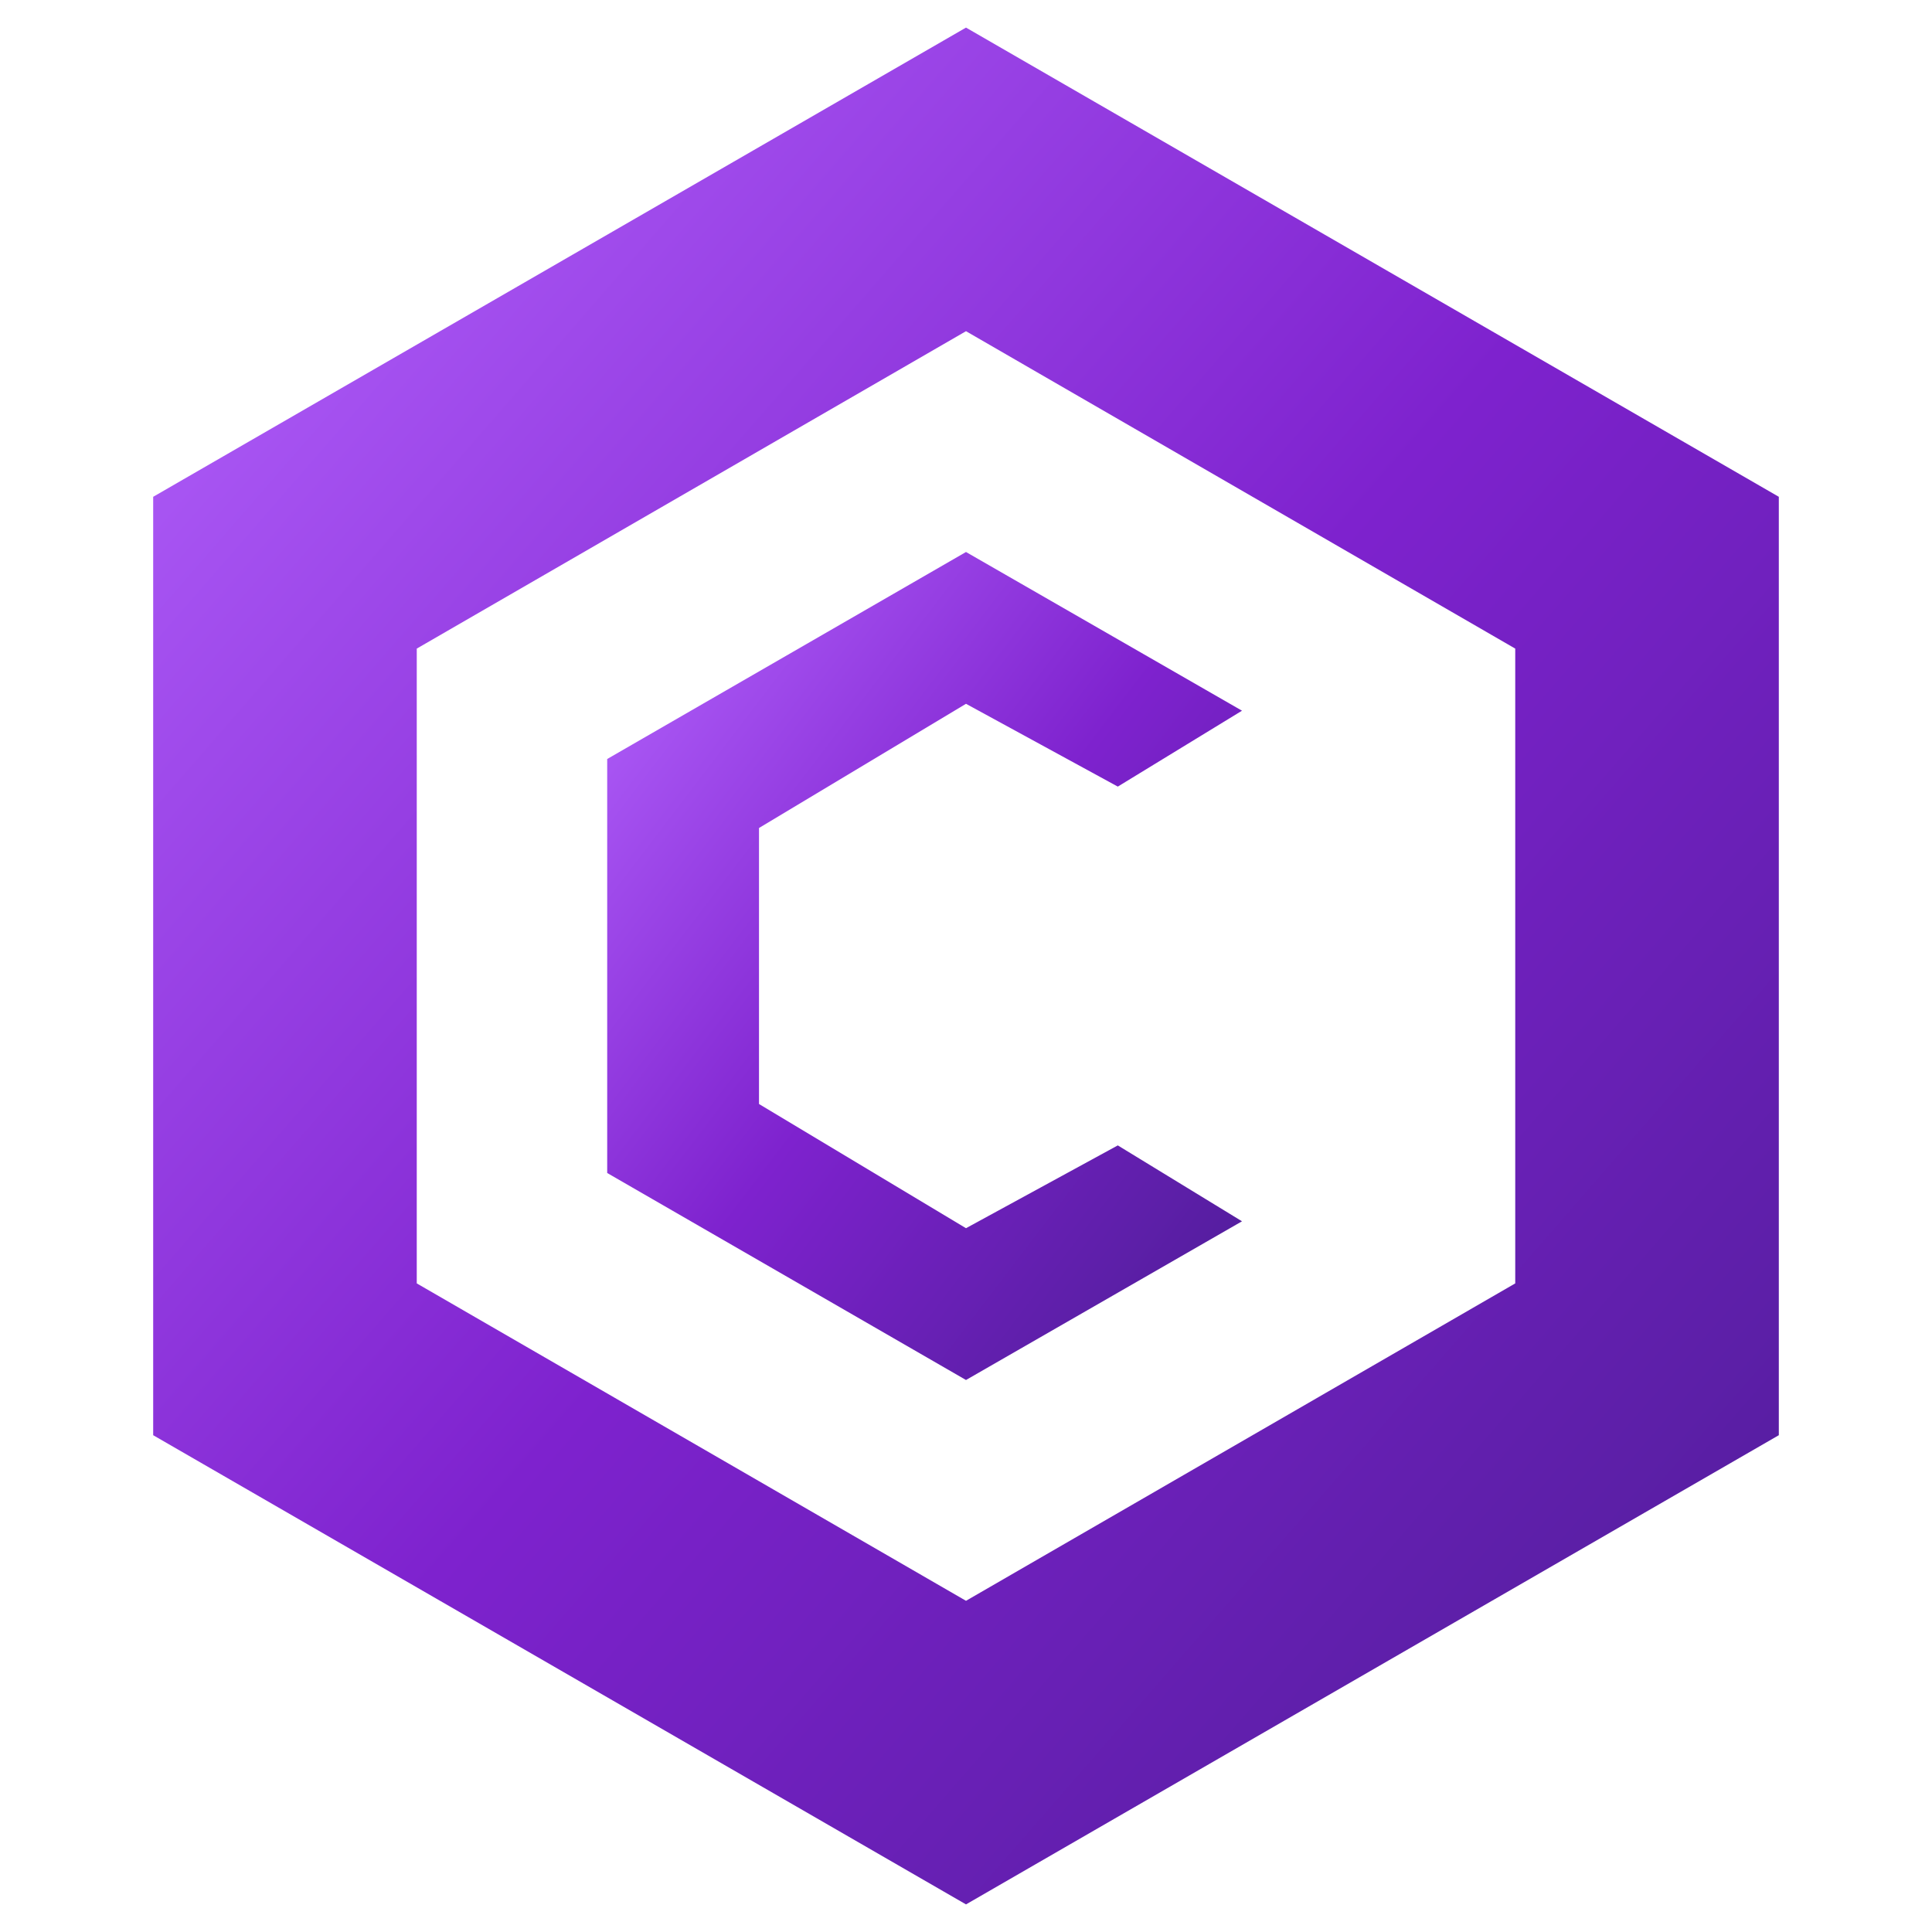
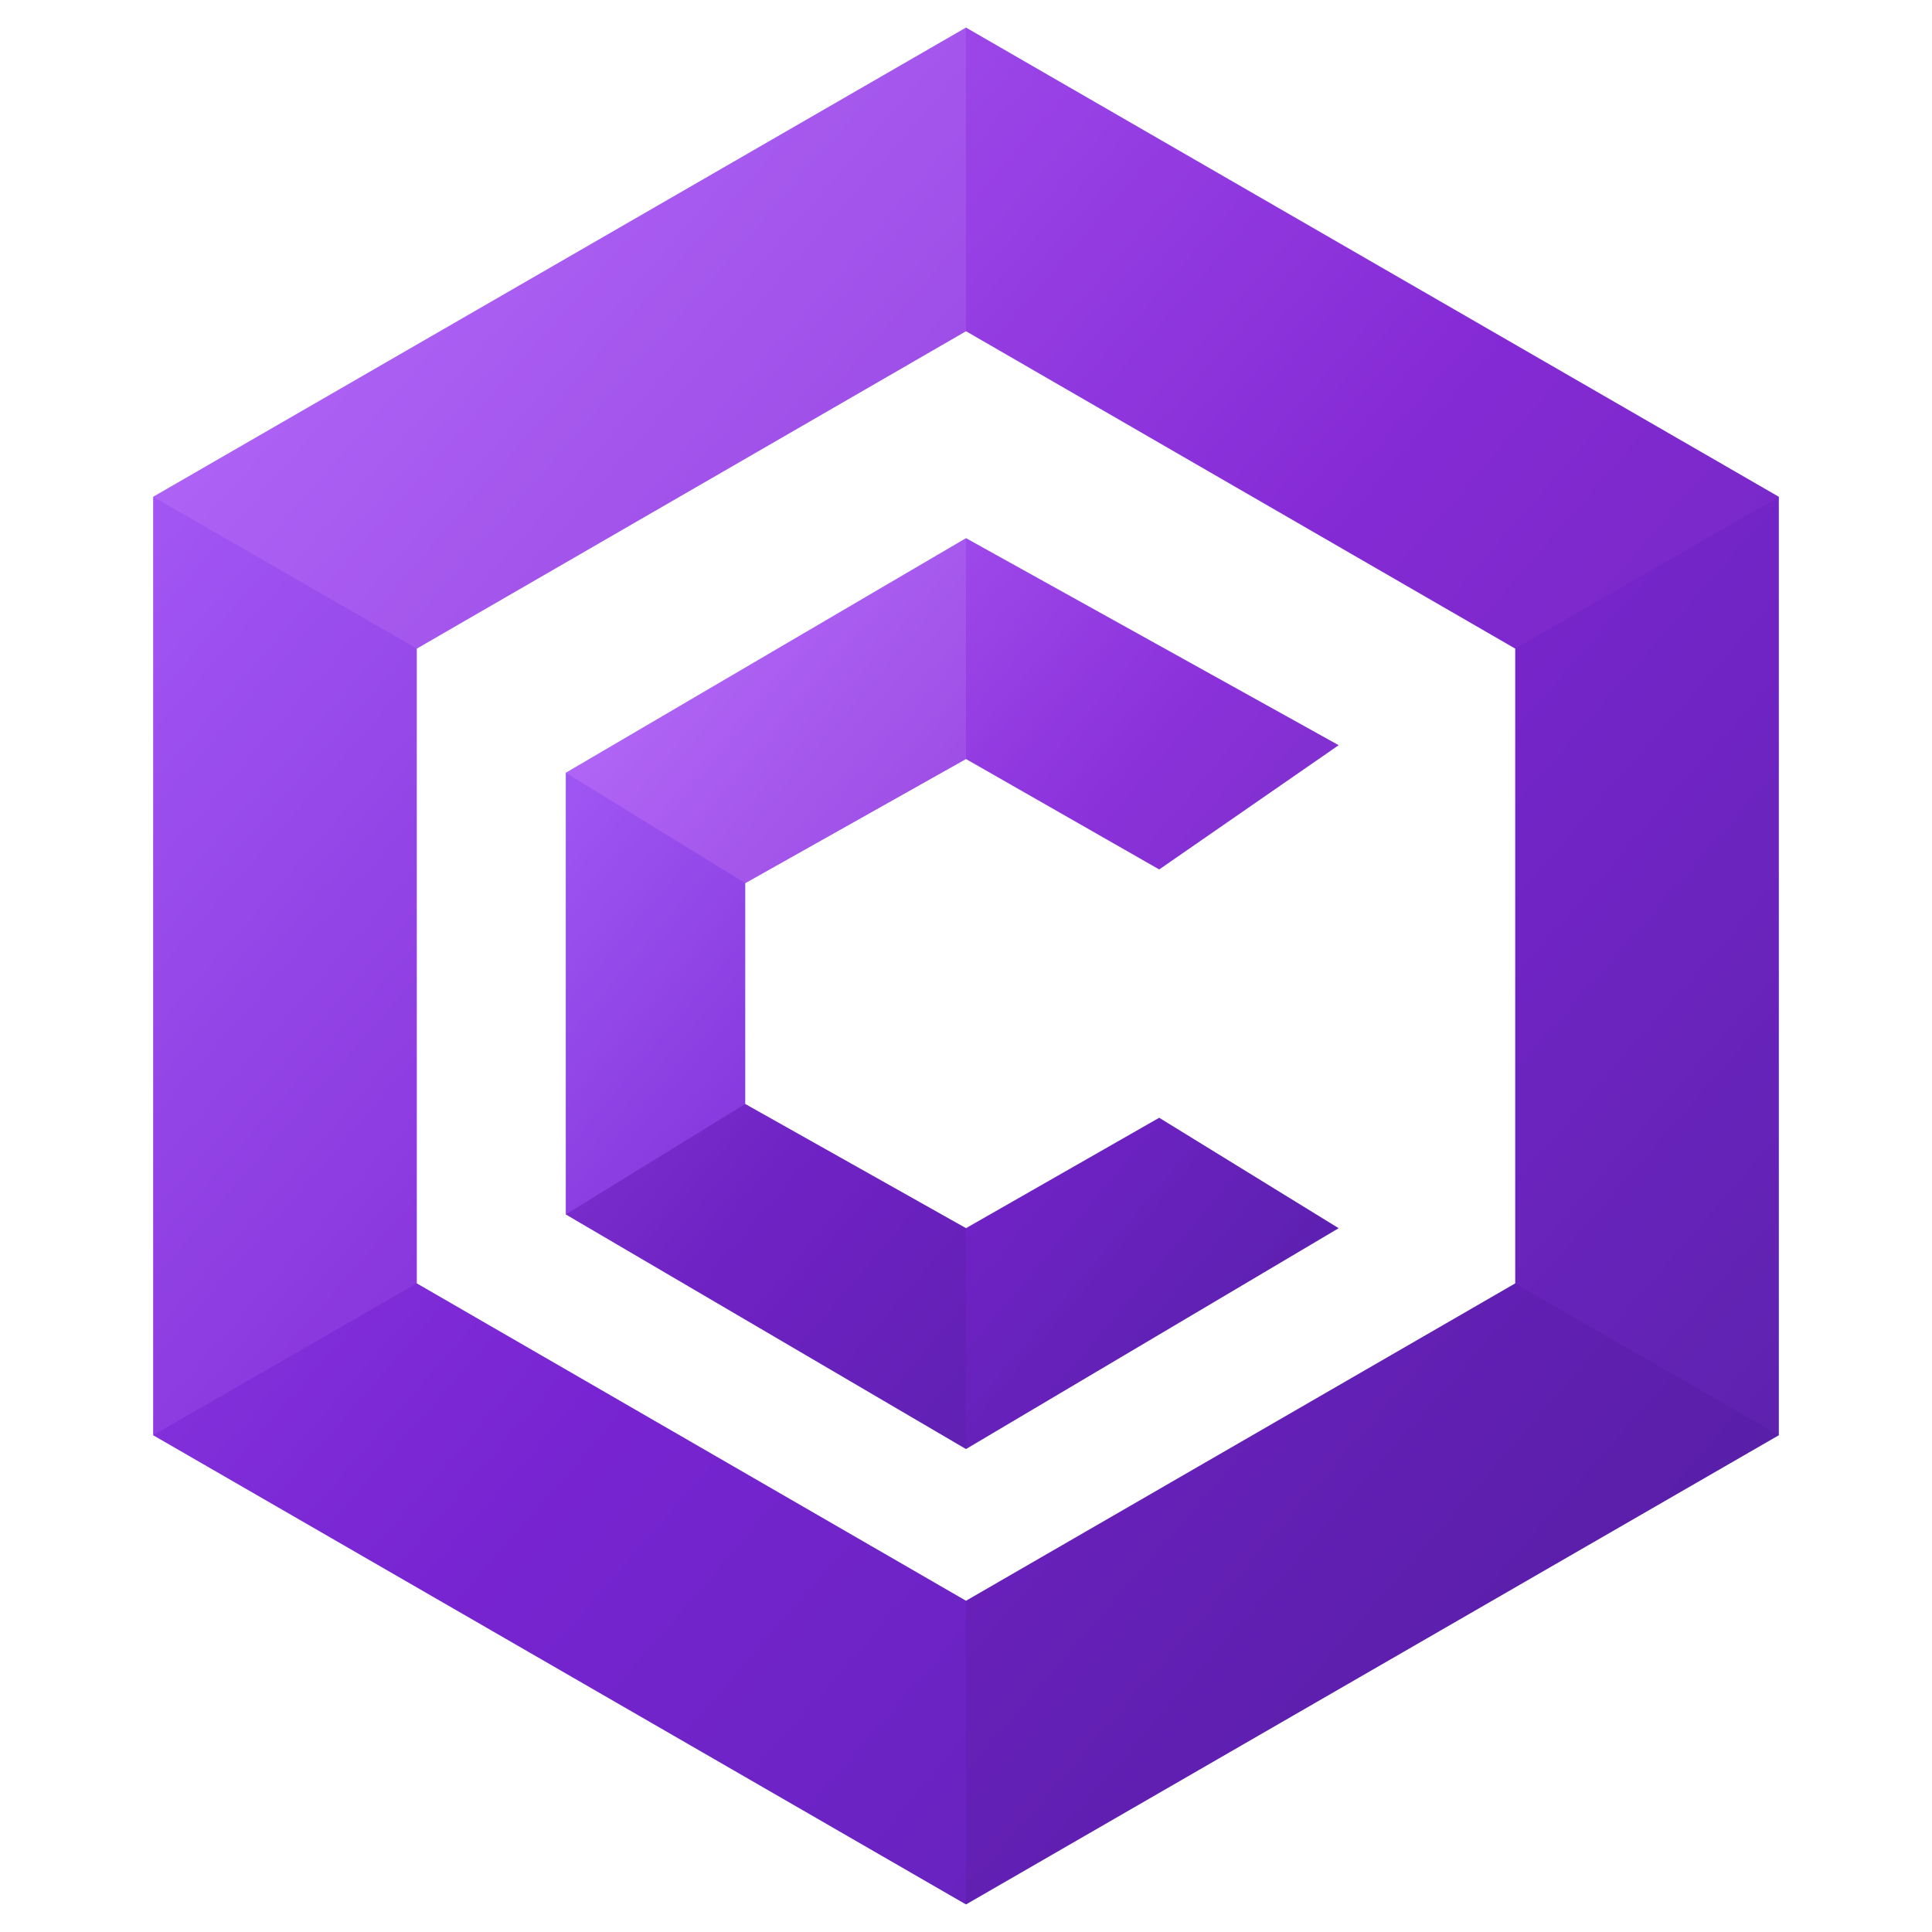
<svg xmlns="http://www.w3.org/2000/svg" viewBox="0 0 140 140" width="100%" height="100%">
  <defs>
    <linearGradient id="purpleGradient" x1="0%" y1="0%" x2="100%" y2="100%">
      <stop offset="0%" stop-color="#b666ff" />
      <stop offset="50%" stop-color="#7e22ce" />
      <stop offset="100%" stop-color="#4c1d95" />
    </linearGradient>
  </defs>
  <g transform="translate(70, 70)">
-     <path d="M 0 -68               L 58.9 -34               L 58.9 34               L 0 68               L -58.9 34               L -58.9 -34               Z               M 0 -46               L -39.8 -23               L -39.8 23               L 0 46               L 39.8 23               L 39.8 -23               Z" fill="url(#purpleGradient)" fill-rule="evenodd" />
-     <path d="M 20 -18.5               L 0 -30               L -26 -15               L -26 15               L 0 30               L 20 18.5               L 11 13               L 0 19               L -15 10               L -15 -10               L 0 -19               L 11 -13               Z" fill="url(#purpleGradient)" fill-rule="evenodd" />
+     <path id="outer-ring" d="M 0 -68              L 58.9 -34               L 58.9 34               L 0 68               L -58.9 34               L -58.9 -34               Z               M 0 -46               L -39.8 -23               L -39.8 23               L 0 46               L 39.8 23               L 39.8 -23               Z" fill="url(#purpleGradient)" fill-rule="evenodd" />
+     <path id="outer-top-facet" d="M 0 -68 L -58.9 -34 L -39.8 -23 L 0 -46 Z" fill="#c084fc" opacity="0.28" />
+     <path d="M 0 -68 L 58.9 -34 L 39.8 -23 L 0 -46 Z" fill="#a855f7" opacity="0.16" />
+     <path d="M -58.9 -34 L -39.8 -23 L -39.8 23 L -58.9 34 Z" fill="#8b5cf6" opacity="0.22" />
+     <path d="M -58.9 34 L -39.8 23 L 0 46 L 0 68 Z" fill="#6d28d9" opacity="0.34" />
+     <path d="M 0 68 L 0 46 L 39.8 23 L 58.9 34 Z" fill="#5b21b6" opacity="0.28" />
+     <path d="M 58.9 -34 L 39.8 -23 L 39.8 23 L 58.9 34 Z" fill="#7c3aed" opacity="0.16" />
+     <path id="inner-c" d="M 27 -16              L 0 -31              L -29 -14              L -29 18              L 0 35              L 27 19              L 14 11              L 0 19               L -16 10              L -16 -6              L 0 -15              L 14 -7              Z" fill="url(#purpleGradient)" />
+     <path d="M 0 -31 L 27 -16 L 14 -7 L 0 -15 Z" fill="#a855f7" opacity="0.28" />
+     <path d="M 0 -31 L -29 -14 L -16 -6 L 0 -15 Z" fill="#c084fc" opacity="0.34" />
+     <path id="inner-left-facet" d="M -29 -14 L -16 -6 L -16 10 L -29 18 Z" fill="#8b5cf6" opacity="0.3" />
+     <path d="M -29 18 L 0 35 L 0 19 L -16 10 Z" fill="#5b21b6" opacity="0.42" />
+     <path d="M 0 35 L 27 19 L 14 11 L 0 19 Z" fill="#6d28d9" opacity="0.26" />
  </g>
</svg>
